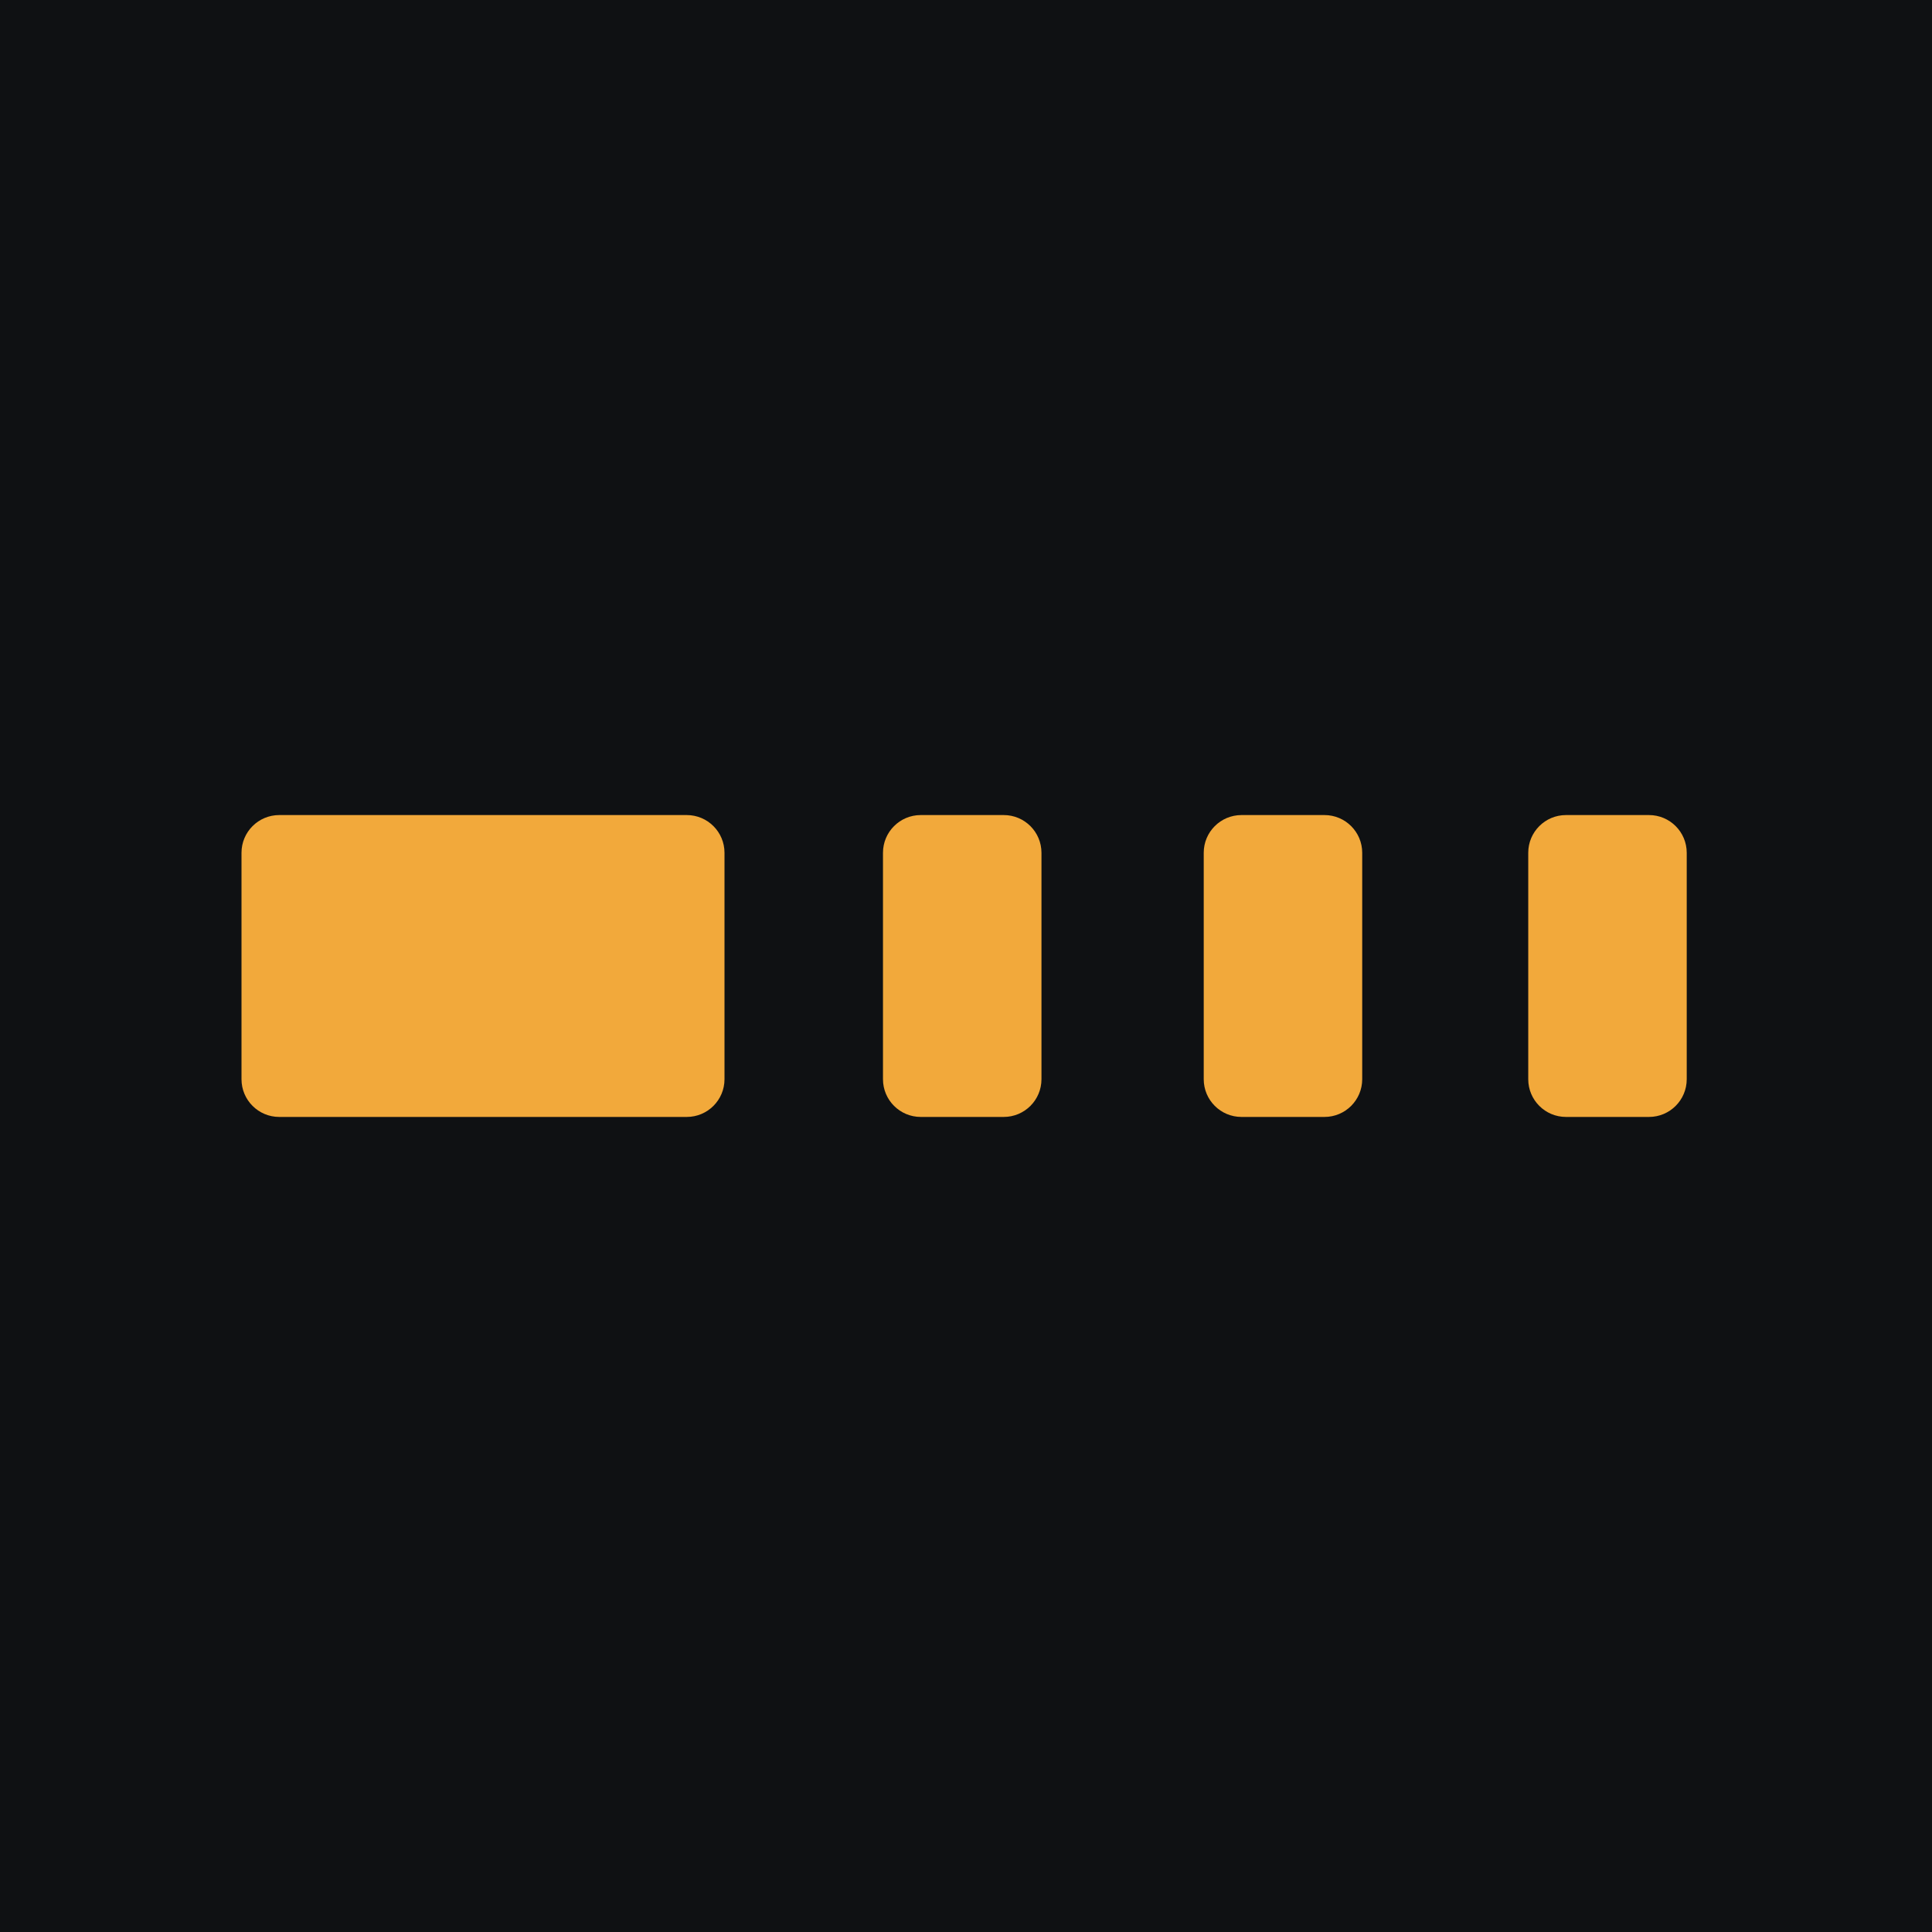
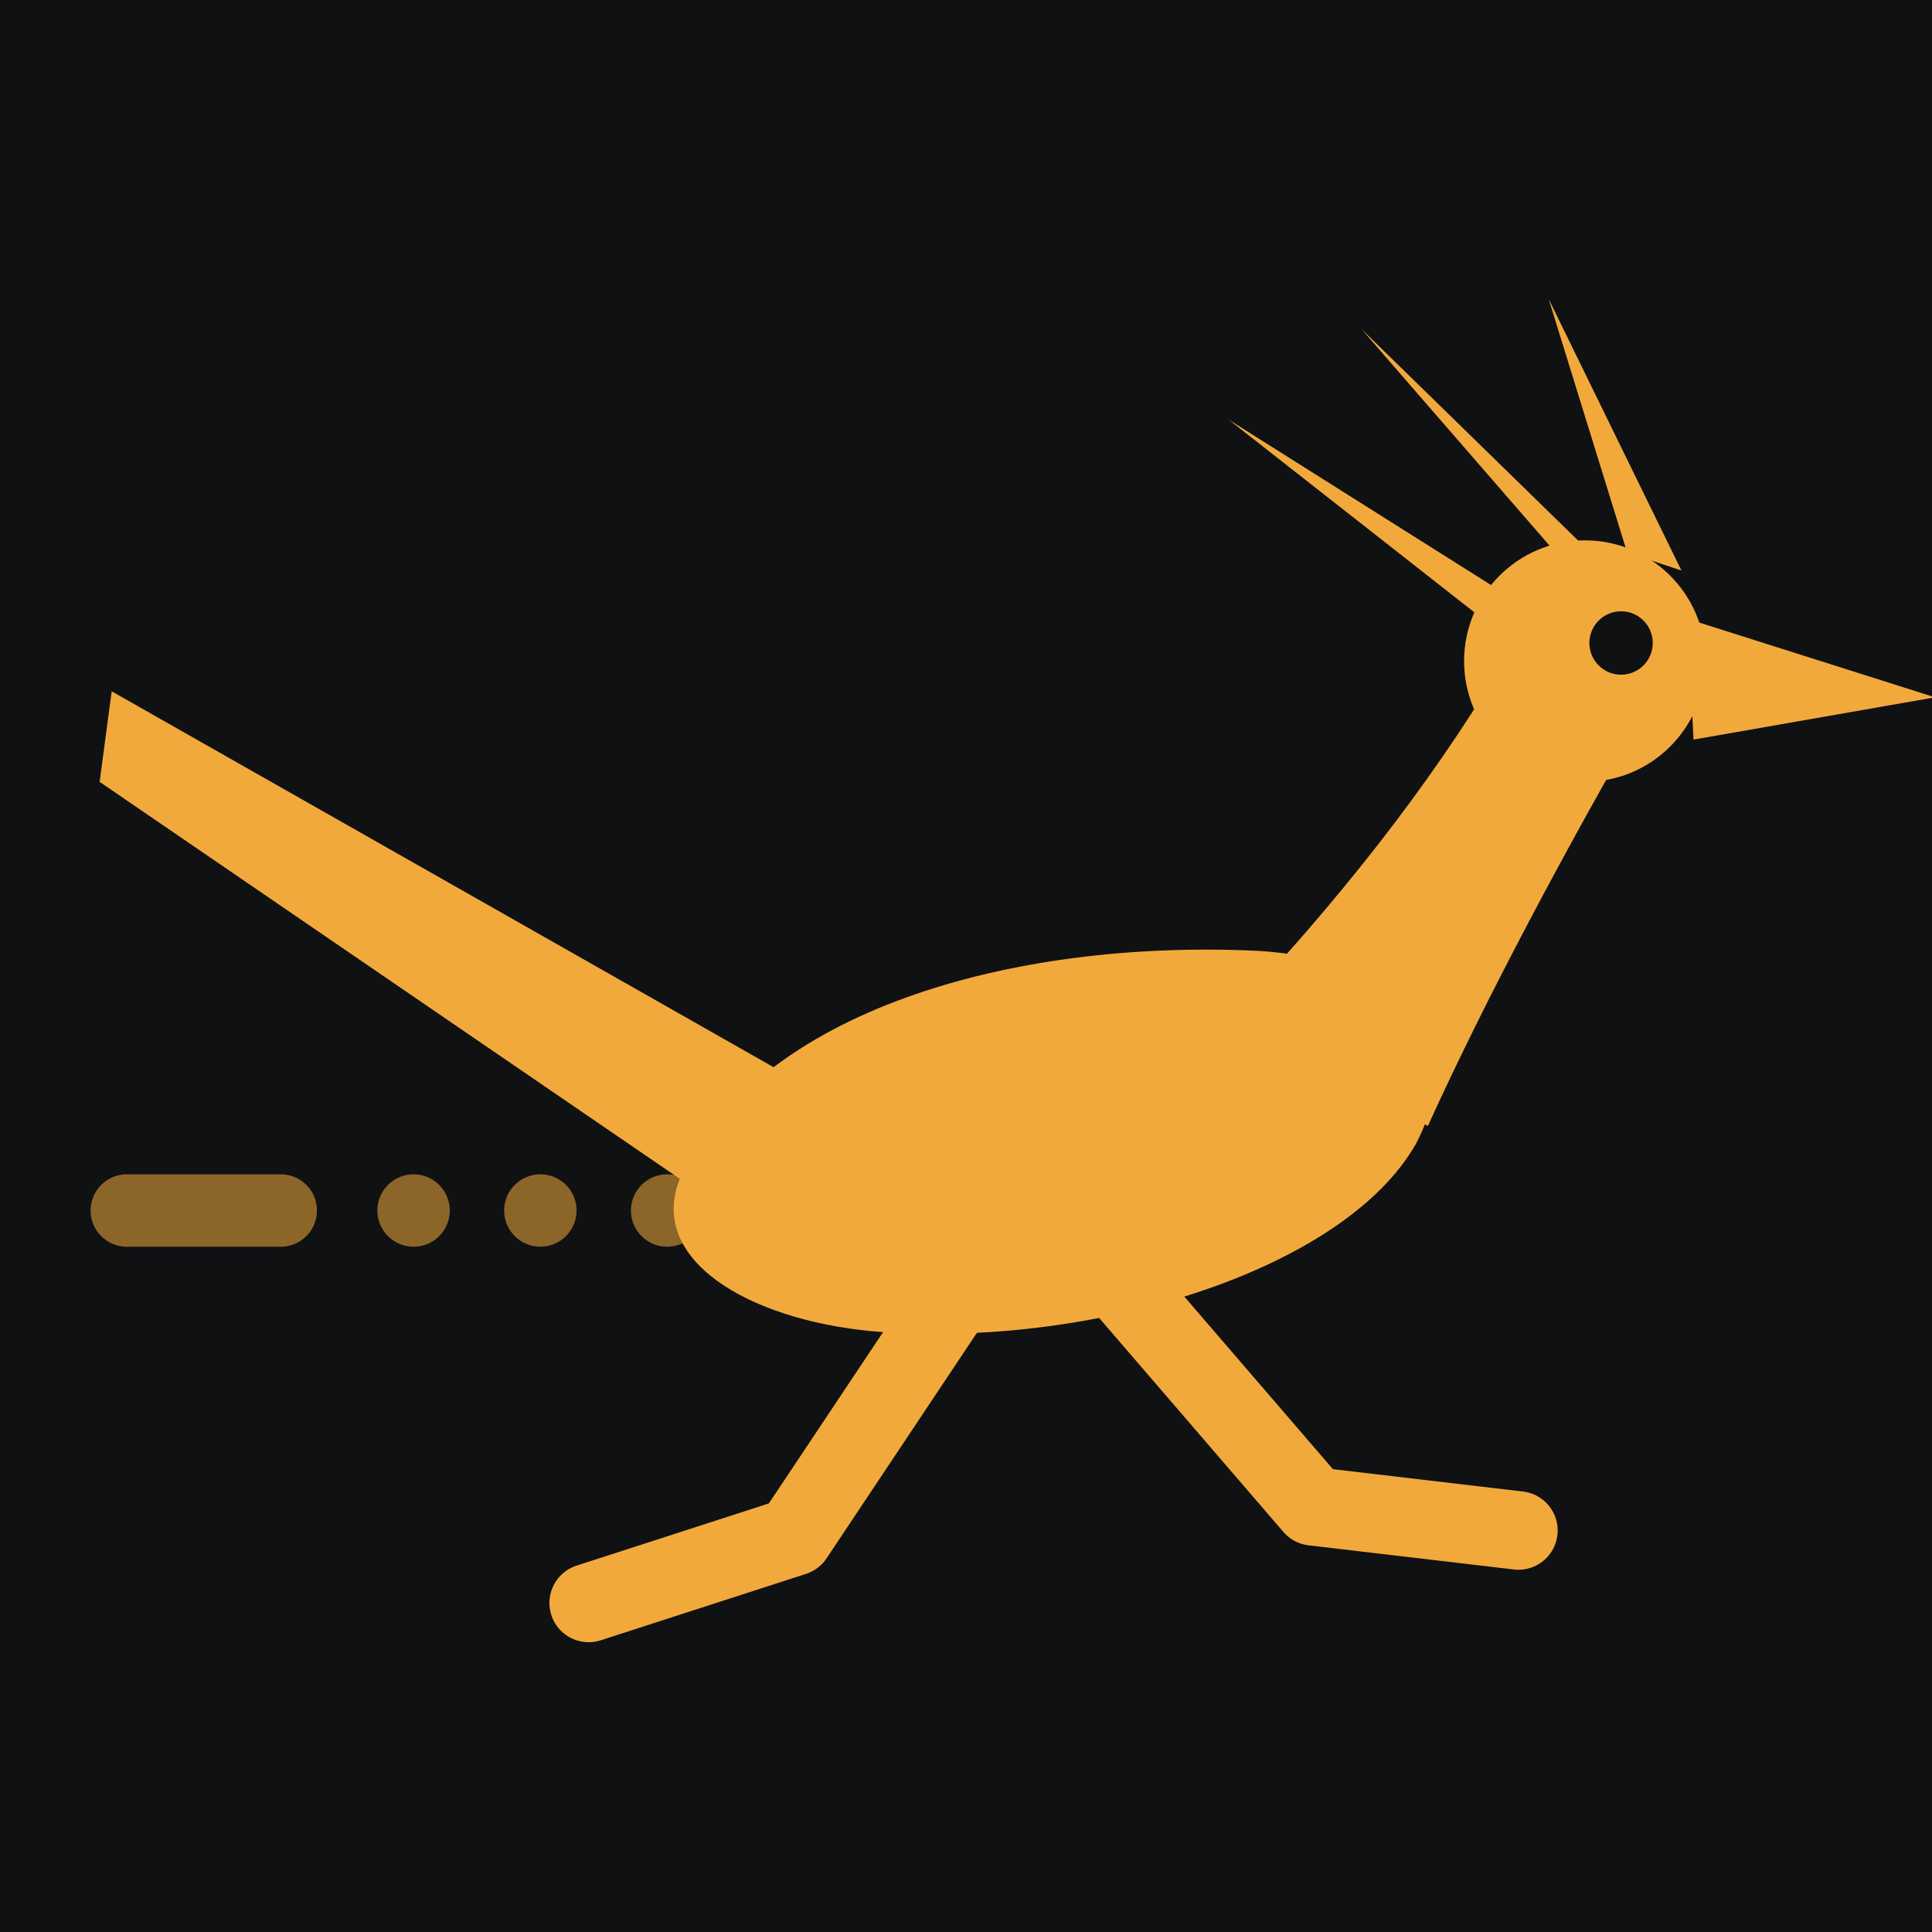
- <svg xmlns="http://www.w3.org/2000/svg" viewBox="0 0 512 512">
-   <rect width="512" height="512" fill="#0F1113" />
-   <g fill="#F2A93B">
-     <rect x="64" y="216" width="128" height="80" rx="10" />
-     <rect x="234" y="216" width="42" height="80" rx="10" />
-     <rect x="319" y="216" width="42" height="80" rx="10" />
-     <rect x="405" y="216" width="42" height="80" rx="10" />
+ <svg xmlns="http://www.w3.org/2000/svg" viewBox="0 0 64 64">
+   <rect width="64" height="64" fill="#0F1113" />
+   <g transform="translate(0.5 8.5)">
+     <g fill="#F2A93B">
+       <path d="M27.5 28.2 L3.2 14.4 L2.8 17.4 L25.6 33 Z" />
+       <path d="M22 30.6 C24.6 25 33 22.6 41.2 23 C46 23.3 48.2 26 46.4 29.4 C44 33.6 35.6 36.2 28.4 35.6 C24.2 35.2 21 33.2 22 30.6 Z" />
+       <path d="M40.2 25.2 C43.8 21.4 46.8 17.6 49.2 13.6 L53.8 15.4 C51.4 19.6 48.8 24.4 46.8 28.8 Z" />
+       <circle cx="52" cy="13.4" r="4" />
+       <path d="M49.4 11.2 L40.2 5.4 L50.4 13.4 Z" />
+       <path d="M51.2 10 L44.6 2.4 L53 10.6 Z" />
+       <path d="M53.4 9.8 L50.8 1.4 L55.2 10.4 Z" />
+       <path d="M55.4 12 L63.6 14.6 L55.6 16 Z" />
+     </g>
+     <circle cx="53.2" cy="12.8" r="1.05" fill="#0F1113" />
+     <g stroke="#F2A93B" stroke-width="2.6" stroke-linecap="round" stroke-linejoin="round" fill="none">
+       <path d="M31 34.6 L25.8 42.4 L19 44.6" />
+       <path d="M36.8 34.2 L43 41.4 L49.8 42.2" />
+     </g>
+     <g fill="#F2A93B" opacity="0.55">
+       <rect x="2.5" y="30.4" width="7.5" height="2.4" rx="1.2" />
+       <rect x="12" y="30.4" width="2.4" height="2.4" rx="1.2" />
+       <rect x="16.2" y="30.4" width="2.4" height="2.4" rx="1.2" />
+       <rect x="20.4" y="30.4" width="2.4" height="2.4" rx="1.2" />
+     </g>
  </g>
</svg>
